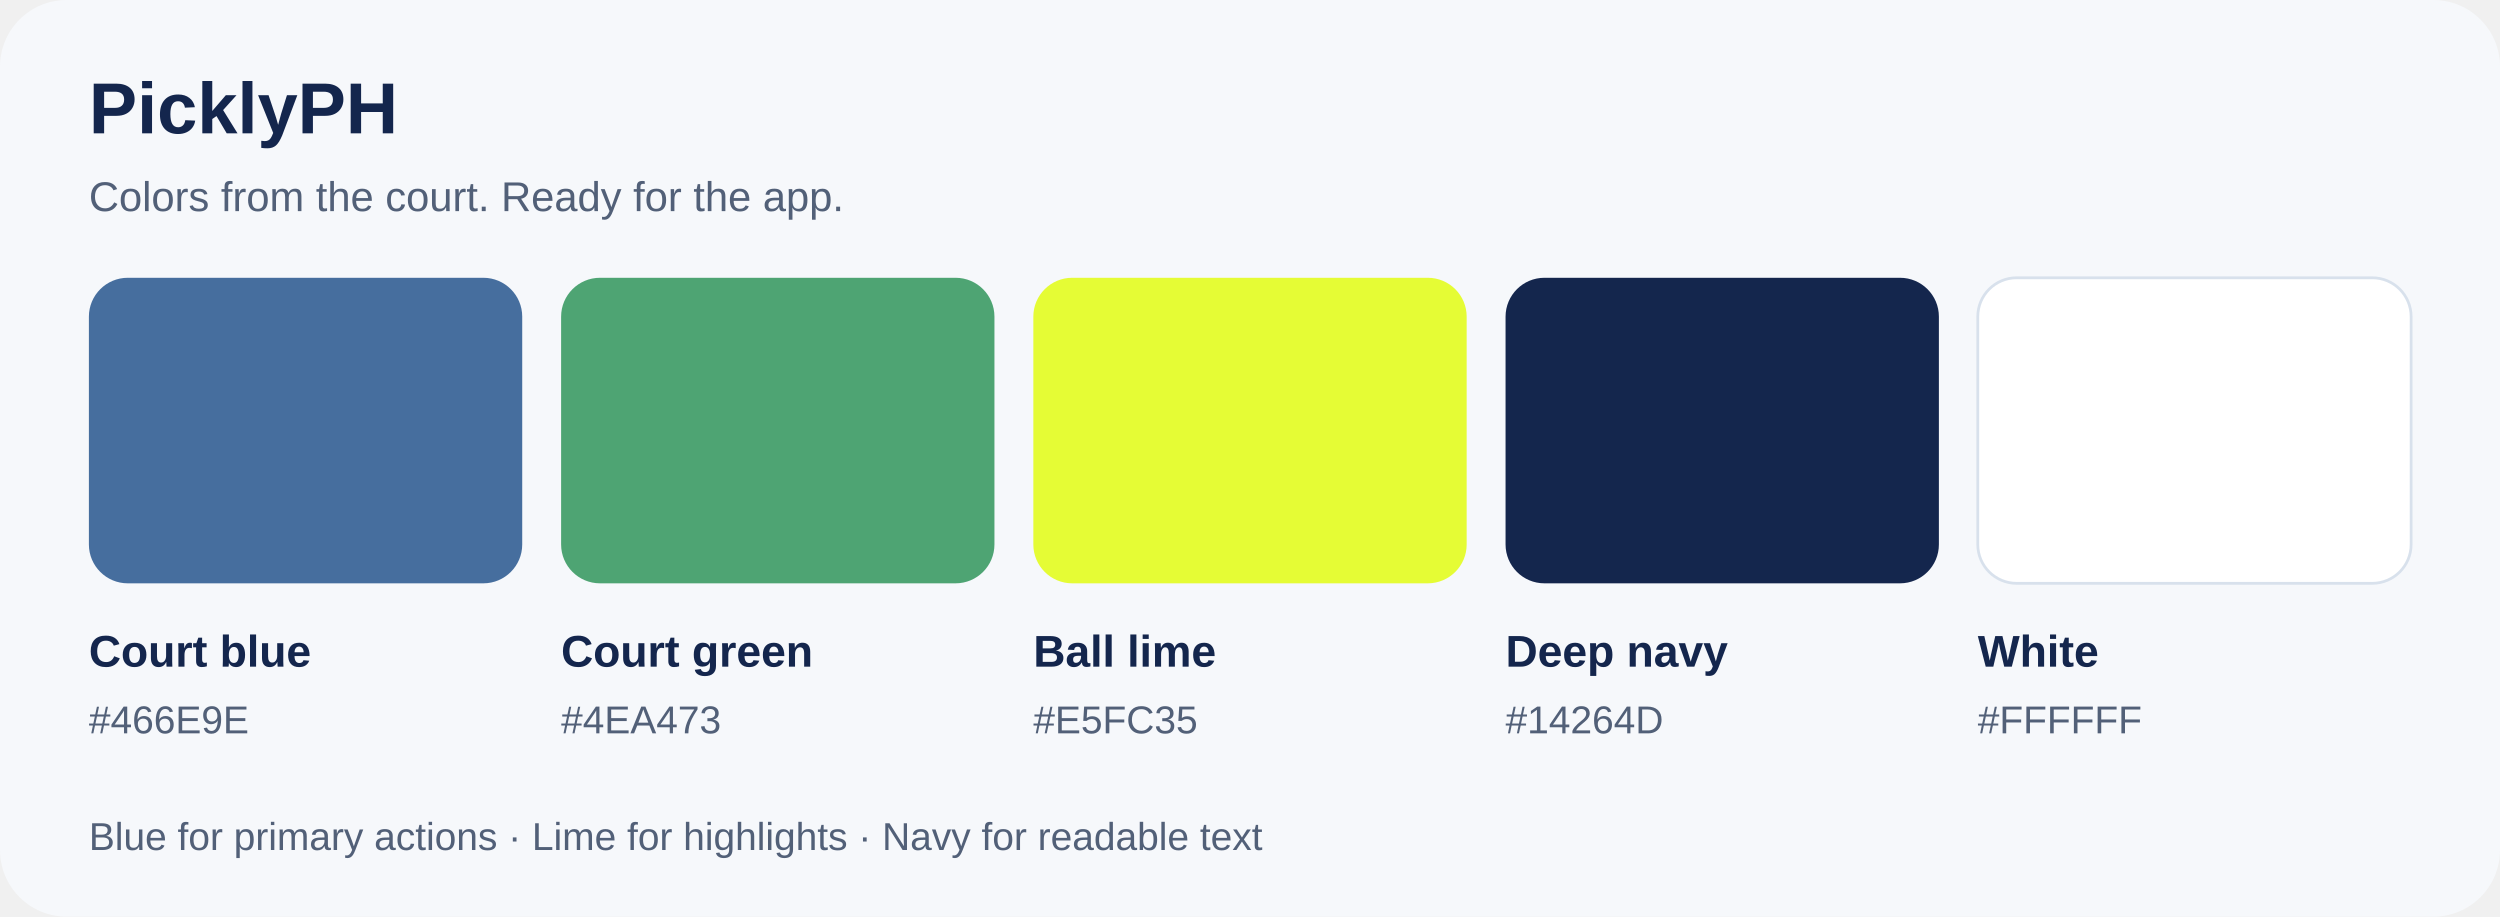
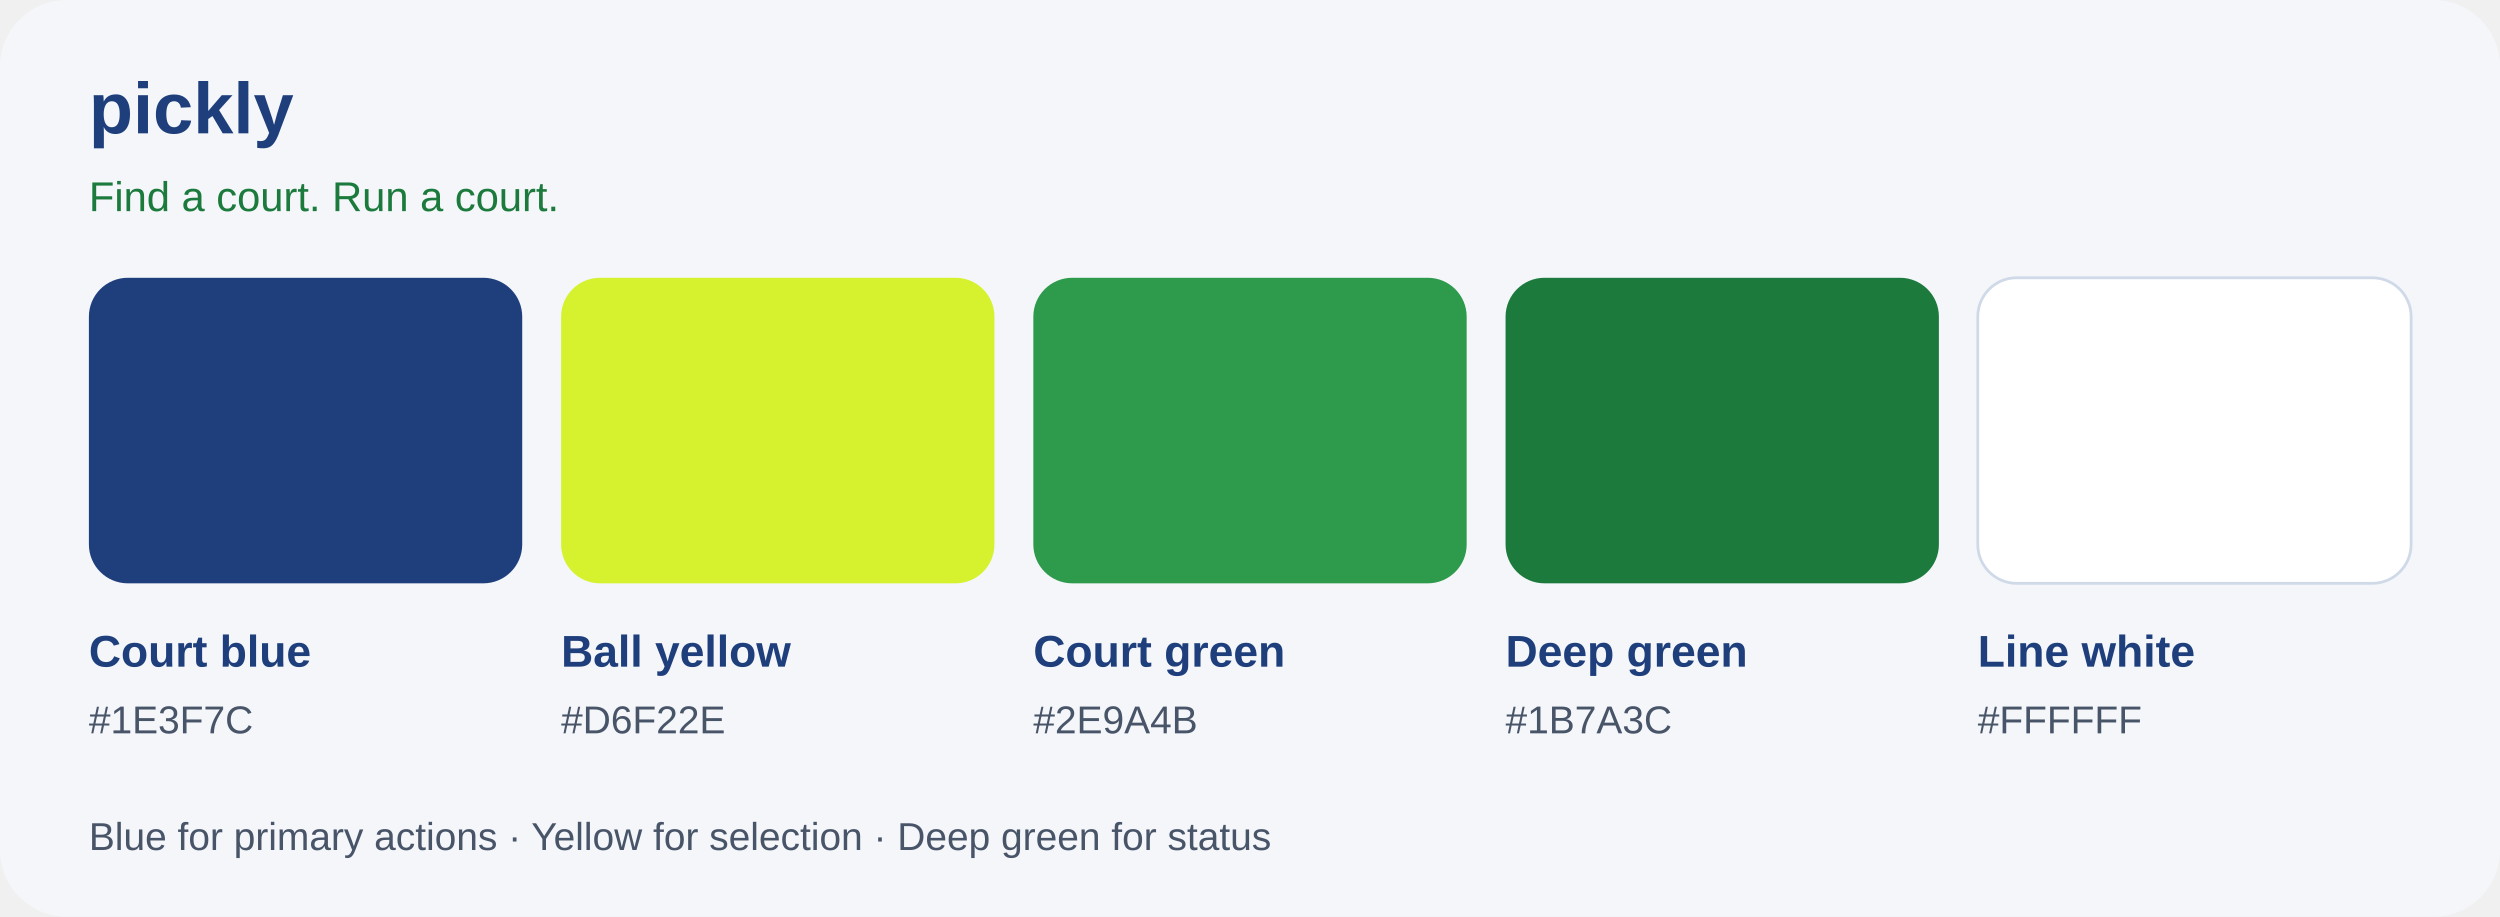
<svg xmlns="http://www.w3.org/2000/svg" width="900" height="330" viewBox="0 0 900 330" role="img" aria-labelledby="title description">
-   <rect width="900" height="330" rx="24" fill="#F6F8FB" />
-   <g font-family="Segoe UI, Arial, sans-serif" fill="#14264D">
-     <text x="32" y="48" font-size="26" font-weight="700">PicklyPH</text>
-     <text x="32" y="76" font-size="15" fill="#526078">Colors from the court. Ready for the app.</text>
+   <rect width="900" height="330" rx="24" fill="#F4F6FA" />
+   <g font-family="Segoe UI, Arial, sans-serif" fill="#1E3F7C">
+     <text x="32" y="48" font-size="26" font-weight="700">pickly</text>
+     <text x="32" y="76" font-size="15" fill="#1B7A3C">Find a court. Run a court.</text>
    <g transform="translate(32 100)">
-       <rect width="156" height="110" rx="14" fill="#466E9E" />
+       <rect width="156" height="110" rx="14" fill="#1E3F7C" />
      <text y="140" font-size="16" font-weight="600">Court blue</text>
-       <text y="164" font-size="14" fill="#526078">#466E9E</text>
+       <text y="164" font-size="14" fill="#485468">#1E3F7C</text>
    </g>
    <g transform="translate(202 100)">
-       <rect width="156" height="110" rx="14" fill="#4EA473" />
-       <text y="140" font-size="16" font-weight="600">Court green</text>
-       <text y="164" font-size="14" fill="#526078">#4EA473</text>
+       <rect width="156" height="110" rx="14" fill="#D6F22E" />
+       <text y="140" font-size="16" font-weight="600">Ball yellow</text>
+       <text y="164" font-size="14" fill="#485468">#D6F22E</text>
    </g>
    <g transform="translate(372 100)">
-       <rect width="156" height="110" rx="14" fill="#E5FC35" />
-       <text y="140" font-size="16" font-weight="600">Ball lime</text>
-       <text y="164" font-size="14" fill="#526078">#E5FC35</text>
+       <rect width="156" height="110" rx="14" fill="#2E9A4B" />
+       <text y="140" font-size="16" font-weight="600">Court green</text>
+       <text y="164" font-size="14" fill="#485468">#2E9A4B</text>
    </g>
    <g transform="translate(542 100)">
-       <rect width="156" height="110" rx="14" fill="#14264D" />
-       <text y="140" font-size="16" font-weight="600">Deep navy</text>
-       <text y="164" font-size="14" fill="#526078">#14264D</text>
+       <rect width="156" height="110" rx="14" fill="#1B7A3C" />
+       <text y="140" font-size="16" font-weight="600">Deep green</text>
+       <text y="164" font-size="14" fill="#485468">#1B7A3C</text>
    </g>
    <g transform="translate(712 100)">
-       <rect width="156" height="110" rx="14" fill="#FFFFFF" stroke="#D8E1EC" />
-       <text y="140" font-size="16" font-weight="600">White</text>
-       <text y="164" font-size="14" fill="#526078">#FFFFFF</text>
+       <rect width="156" height="110" rx="14" fill="#FFFFFF" stroke="#CFD9E8" />
+       <text y="140" font-size="16" font-weight="600">Line white</text>
+       <text y="164" font-size="14" fill="#485468">#FFFFFF</text>
    </g>
-     <text x="32" y="306" font-size="14" fill="#526078">Blue for primary actions · Lime for highlights · Navy for readable text</text>
+     <text x="32" y="306" font-size="14" fill="#485468">Blue for primary actions · Yellow for selection · Deep green for status</text>
  </g>
</svg>
